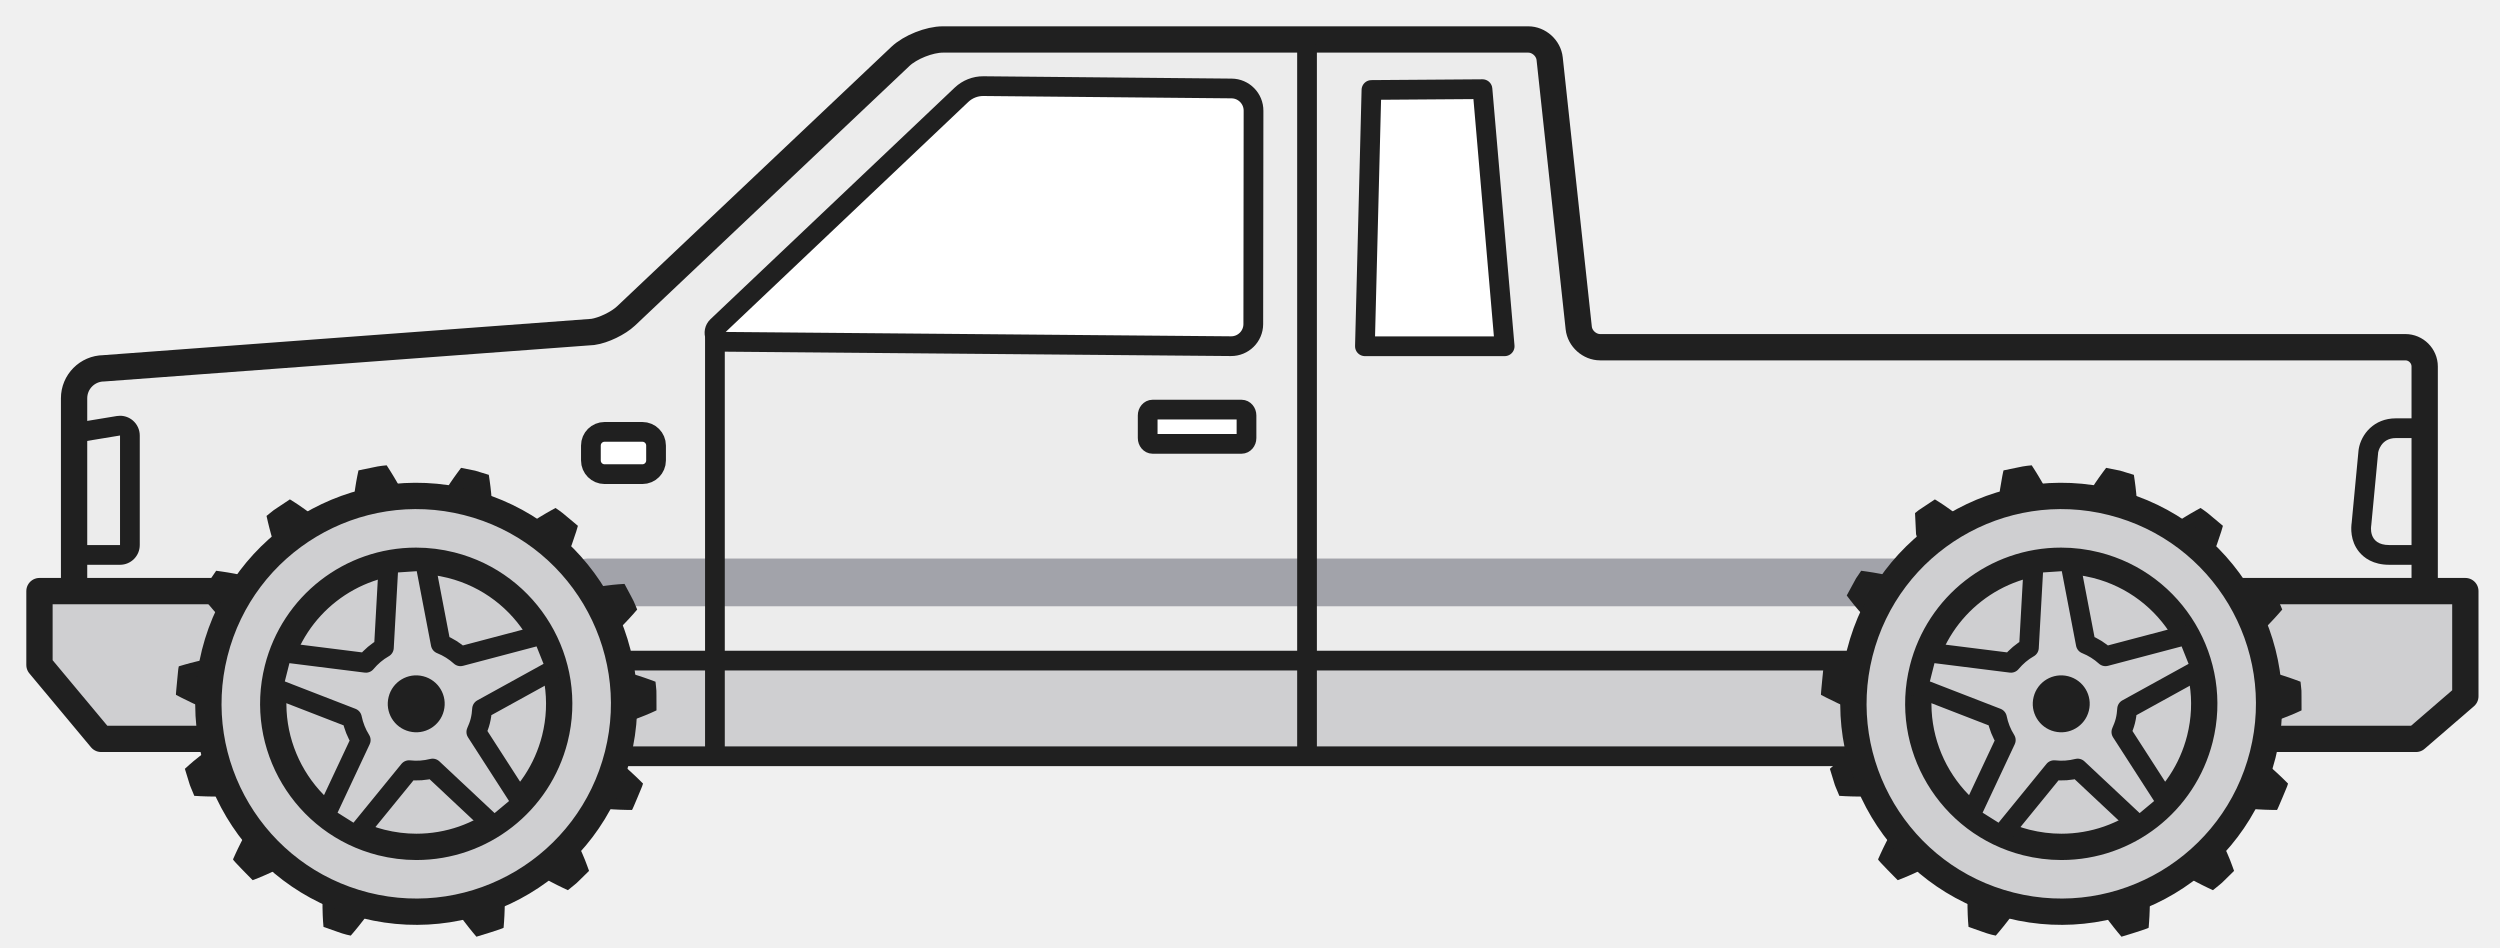
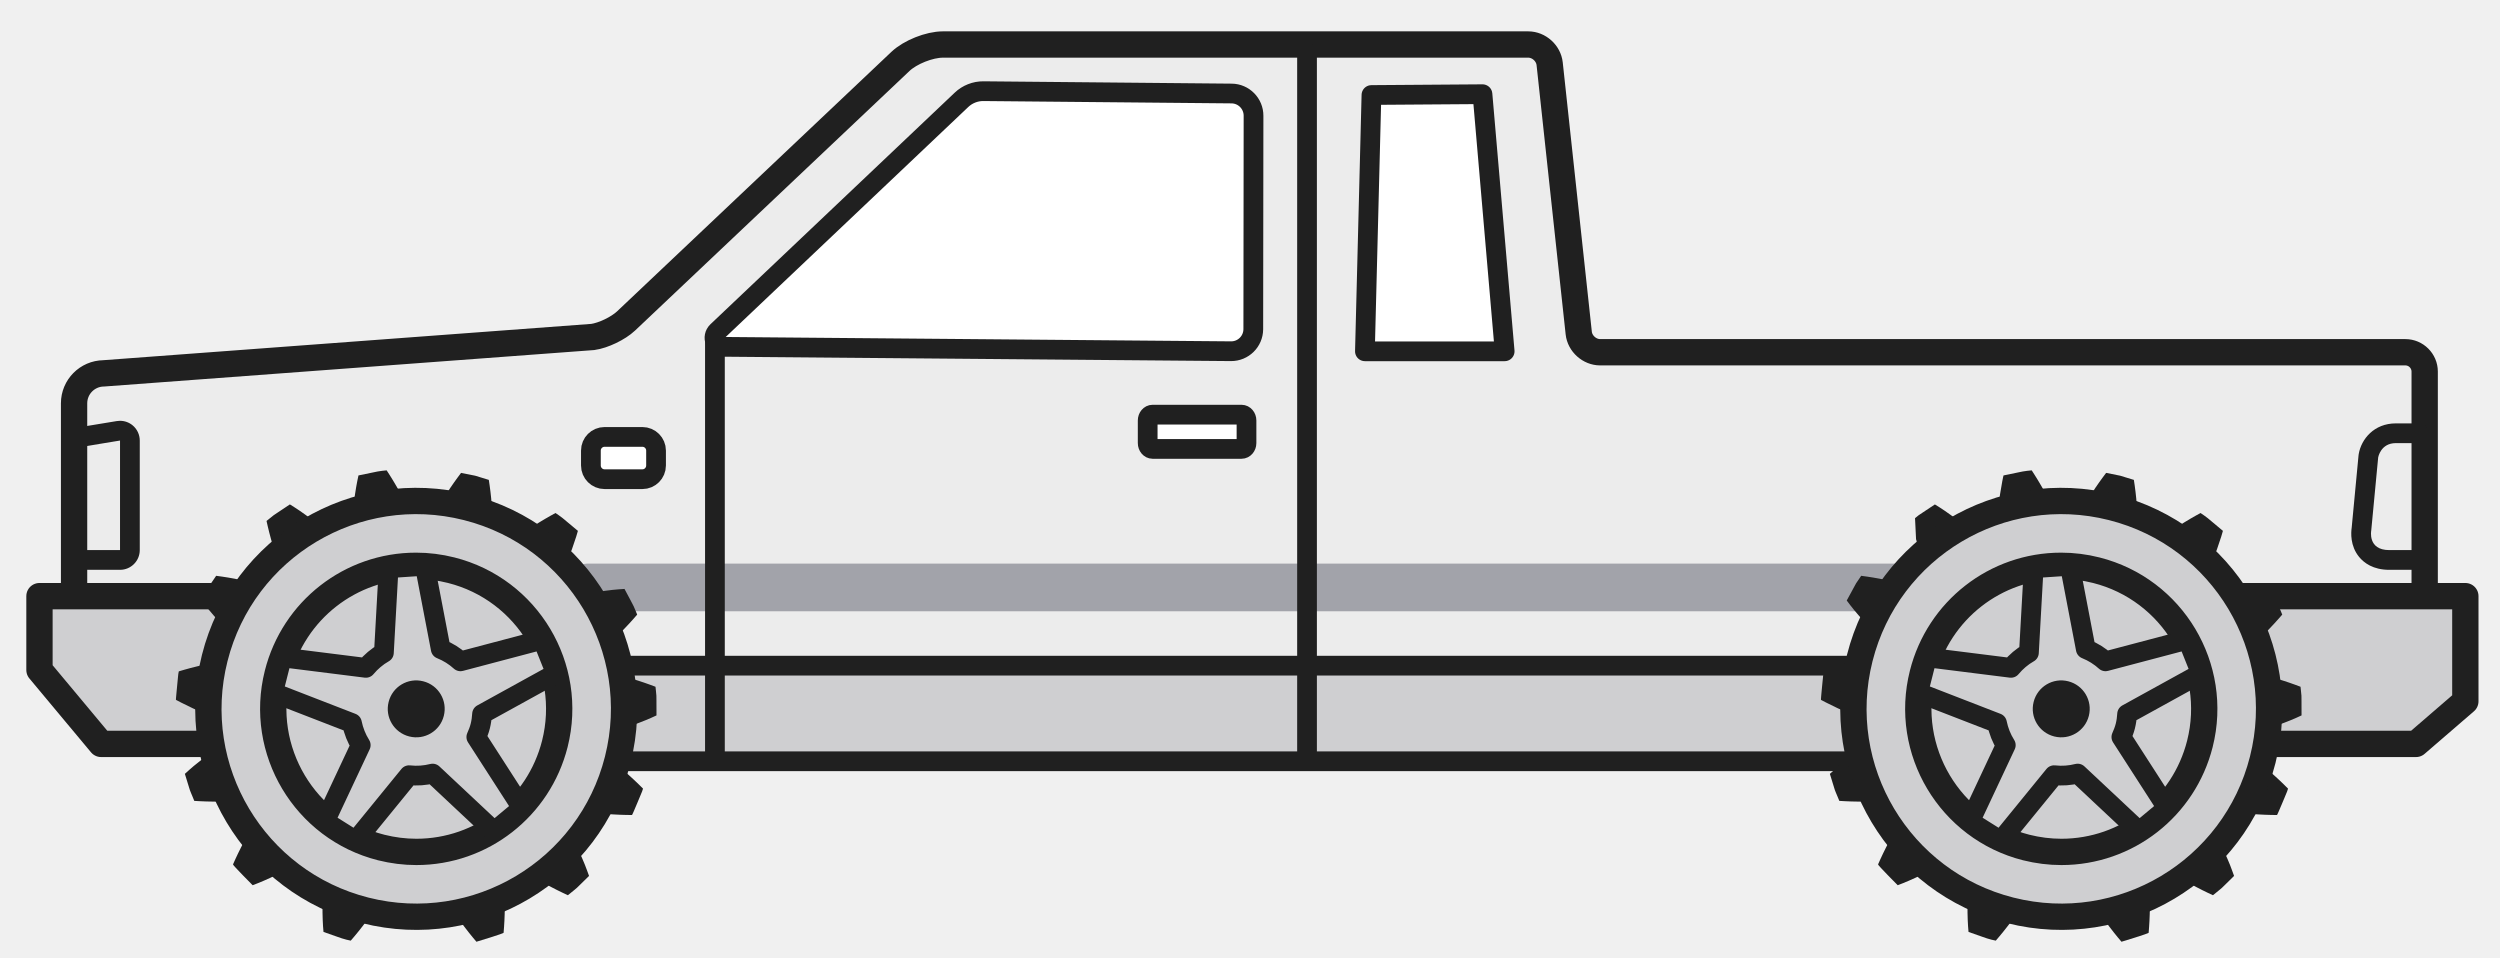
- <svg xmlns="http://www.w3.org/2000/svg" width="95px" height="36px" viewBox="0 0 95 36" version="1.1">
+ <svg xmlns="http://www.w3.org/2000/svg" width="94px" height="36px" viewBox="0 0 95 36" version="1.1">
  <g id="Page-1" stroke="none" stroke-width="1" fill="none" fill-rule="evenodd">
    <g id="Car-Model-Icons---Greyscale" transform="translate(-268, -109)">
      <g id="Group-131" transform="translate(269, 110)">
        <path d="M21.528,11.613 C21.928,11.557 22.496,11.283 22.789,11.006 L33.217,1.142 C33.591,0.789 34.317,0.5 34.831,0.5 L57.074,0.5 C57.478,0.5 57.844,0.829 57.887,1.231 L58.992,11.464 C59.035,11.865 59.401,12.194 59.805,12.194 L90.404,12.194 C90.807,12.194 91.138,12.525 91.138,12.928 L91.138,21.38 C91.138,21.784 91.255,22.115 91.396,22.115 L91.722,22.115 C92.049,22.115 92.351,21.694 92.351,21.967 C92.351,22.238 89.232,25.708 89.232,25.708 C88.962,26.009 88.41,26.255 88.006,26.255 L2.874,26.255 C2.469,26.255 2.096,25.927 2.044,25.526 L1.808,23.733 C1.756,23.332 1.758,22.676 1.815,22.277 L1.815,14.135 C1.815,13.511 2.317,13.004 2.941,12.996 L21.528,11.613 Z" id="Fill-1" fill="#ECECEC" />
        <path d="M21.528,11.613 C21.928,11.557 22.496,11.283 22.789,11.006 L33.217,1.142 C33.591,0.789 34.317,0.5 34.831,0.5 L57.074,0.5 C57.478,0.5 57.844,0.829 57.887,1.231 L58.992,11.464 C59.035,11.865 59.401,12.194 59.805,12.194 L90.404,12.194 C90.807,12.194 91.138,12.525 91.138,12.928 L91.138,21.38 C91.138,21.784 91.255,22.115 91.396,22.115 L91.722,22.115 C92.049,22.115 92.351,21.694 92.351,21.967 C92.351,22.238 89.232,25.708 89.232,25.708 C88.962,26.009 88.41,26.255 88.006,26.255 L2.874,26.255 C2.469,26.255 2.096,25.927 2.044,25.526 L1.808,23.733 C1.756,23.332 1.758,22.676 1.815,22.277 L1.815,14.135 C1.815,13.511 2.317,13.004 2.941,12.996 L21.528,11.613 Z" id="Stroke-3" stroke="#202020" />
        <polygon id="Fill-5" fill="#E5E53C" points="69.319 24.736 25.844 24.736 20.119 26.181 71.108 26.181" />
        <path d="M20.817,21.542 C20.817,21.814 21.04,22.037 21.312,22.037 L73.916,22.037 C74.188,22.037 74.412,21.814 74.412,21.542 L74.412,20.721 C74.412,20.448 74.188,20.225 73.916,20.225 L21.312,20.225 C21.04,20.225 20.817,20.448 20.817,20.721 L20.817,21.542 Z" id="Fill-9" fill="#A2A3AA" />
        <polygon id="Fill-11" fill="#CFCFD1" points="16.602 27.737 76.683 27.737 76.355 24.103 17.044 24.103" />
        <polygon id="Stroke-13" stroke="#202020" stroke-width="0.75" stroke-linecap="round" stroke-linejoin="round" points="16.602 27.737 76.683 27.737 76.355 24.103 17.044 24.103" />
        <polygon id="Fill-15" fill="#CFCFD1" points="75.977 27.077 90.808 27.077 92.683 25.459 92.683 21.462 75.648 21.462" />
        <polygon id="Stroke-17" stroke="#202020" stroke-linecap="round" stroke-linejoin="round" points="75.977 27.077 90.808 27.077 92.683 25.459 92.683 21.462 75.648 21.462" />
        <polygon id="Fill-19" fill="#CFCFD1" points="20.341 21.462 0.5 21.462 0.5 24.269 2.843 27.077 19.899 27.077" />
        <polygon id="Stroke-21" stroke="#202020" stroke-linecap="round" stroke-linejoin="round" points="20.341 21.462 0.5 21.462 0.5 24.269 2.843 27.077 19.899 27.077" />
        <path d="M3.561,14.799 C3.52,14.799 3.479,14.802 3.439,14.809 L1.996,15.047 C1.634,15.107 1.368,15.42 1.368,15.787 L1.368,19.712 C1.368,20.126 1.704,20.462 2.118,20.462 L3.561,20.462 C3.975,20.462 4.311,20.126 4.311,19.712 L4.311,15.549 C4.311,15.329 4.214,15.12 4.046,14.977 C3.91,14.861 3.737,14.799 3.561,14.799 M3.561,15.549 L3.561,19.712 L2.118,19.712 L2.118,15.787 L3.561,15.549" id="Fill-23" fill="#202020" />
        <path d="M11.264,32.797 C11.264,32.797 11.379,32.852 11.551,32.932 C11.722,33.02 11.969,33.084 12.207,33.175 C12.444,33.273 12.698,33.307 12.882,33.359 C13.067,33.404 13.191,33.434 13.191,33.434 C13.191,33.434 12.998,33.721 12.782,33.999 C12.568,34.279 12.329,34.553 12.329,34.553 C12.329,34.553 12.263,34.538 12.164,34.516 C12.064,34.495 11.936,34.447 11.808,34.403 C11.55,34.313 11.293,34.222 11.293,34.222 C11.293,34.222 11.286,34.133 11.275,34.002 C11.266,33.87 11.259,33.684 11.256,33.507 C11.248,33.147 11.264,32.797 11.264,32.797" id="Fill-25" fill="#202020" />
        <path d="M8.493,30.394 C8.493,30.394 8.573,30.493 8.694,30.642 C8.815,30.788 8.966,30.995 9.153,31.168 C9.333,31.347 9.503,31.539 9.657,31.653 C9.804,31.775 9.9,31.857 9.9,31.857 C9.9,31.857 9.594,32.019 9.267,32.168 C9.104,32.243 8.938,32.314 8.811,32.365 C8.684,32.417 8.601,32.447 8.601,32.447 C8.601,32.447 7.832,31.676 7.854,31.656 C7.854,31.656 7.999,31.322 8.16,31.008 C8.319,30.691 8.493,30.394 8.493,30.394" id="Fill-27" fill="#202020" />
        <path d="M7.139,27.33 C7.139,27.33 7.165,27.455 7.202,27.642 C7.251,27.827 7.332,28.068 7.405,28.311 C7.484,28.553 7.596,28.783 7.664,28.961 C7.701,29.049 7.731,29.123 7.76,29.171 C7.786,29.22 7.801,29.248 7.801,29.248 C7.801,29.248 7.712,29.253 7.579,29.261 C7.443,29.267 7.268,29.271 7.094,29.269 C6.743,29.267 6.383,29.242 6.383,29.242 C6.383,29.242 6.357,29.178 6.318,29.084 C6.282,28.989 6.22,28.867 6.185,28.735 C6.105,28.475 6.025,28.215 6.025,28.215 C6.025,28.215 6.091,28.155 6.19,28.066 C6.288,27.978 6.422,27.864 6.567,27.753 C6.85,27.529 7.139,27.33 7.139,27.33" id="Fill-29" fill="#202020" />
        <path d="M7.178,23.983 C7.178,23.983 7.154,24.108 7.116,24.296 C7.097,24.389 7.074,24.498 7.051,24.616 C7.04,24.733 7.028,24.86 7.016,24.988 C7.004,25.113 6.991,25.241 6.981,25.36 C6.972,25.479 6.979,25.59 6.979,25.684 L6.979,26.003 C6.979,26.003 6.657,25.877 6.332,25.726 C6.009,25.576 5.686,25.404 5.686,25.404 C5.686,25.404 5.684,25.335 5.697,25.233 C5.705,25.131 5.718,24.997 5.732,24.86 C5.744,24.726 5.758,24.59 5.768,24.488 C5.771,24.438 5.78,24.395 5.785,24.366 C5.791,24.337 5.795,24.32 5.795,24.32 C5.795,24.32 6.145,24.212 6.491,24.13 C6.836,24.044 7.178,23.983 7.178,23.983" id="Fill-31" fill="#202020" />
        <path d="M8.605,20.954 C8.605,20.954 8.584,20.978 8.549,21.021 C8.517,21.067 8.473,21.133 8.419,21.212 C8.366,21.291 8.303,21.383 8.236,21.481 C8.167,21.578 8.096,21.684 8.041,21.799 C7.922,22.024 7.788,22.241 7.714,22.416 C7.64,22.593 7.59,22.71 7.59,22.71 C7.59,22.71 7.345,22.459 7.111,22.186 C6.87,21.912 6.664,21.628 6.664,21.628 C6.664,21.628 6.793,21.389 6.924,21.15 C6.957,21.09 6.99,21.03 7.02,20.974 C7.056,20.921 7.089,20.872 7.118,20.83 C7.175,20.746 7.214,20.689 7.214,20.689 C7.214,20.689 7.574,20.734 7.919,20.8 C8.091,20.832 8.262,20.87 8.389,20.898 C8.518,20.932 8.605,20.954 8.605,20.954" id="Fill-33" fill="#202020" />
        <path d="M11.175,18.806 C11.175,18.806 11.062,18.866 10.894,18.956 C10.724,19.041 10.52,19.198 10.305,19.334 C10.196,19.399 10.096,19.479 10.005,19.556 C9.912,19.632 9.825,19.702 9.752,19.762 C9.678,19.823 9.616,19.872 9.573,19.908 C9.533,19.946 9.511,19.969 9.511,19.969 C9.511,19.969 9.482,19.885 9.438,19.759 C9.396,19.633 9.347,19.468 9.299,19.298 C9.204,18.959 9.128,18.605 9.128,18.605 C9.128,18.605 9.182,18.562 9.261,18.498 C9.3,18.466 9.347,18.429 9.397,18.389 C9.449,18.353 9.506,18.315 9.562,18.278 C9.788,18.127 10.016,17.976 10.016,17.976 C10.016,17.976 10.318,18.159 10.612,18.374 C10.904,18.584 11.175,18.806 11.175,18.806" id="Fill-35" fill="#202020" />
        <path d="M14.399,17.907 C14.399,17.907 14.273,17.92 14.083,17.939 C13.894,17.964 13.638,17.971 13.391,18.035 C13.143,18.091 12.889,18.124 12.71,18.192 C12.527,18.248 12.406,18.285 12.406,18.285 C12.406,18.285 12.437,17.938 12.492,17.584 C12.518,17.407 12.549,17.228 12.576,17.094 C12.601,16.958 12.622,16.875 12.622,16.875 C12.622,16.875 12.888,16.821 13.155,16.765 C13.42,16.701 13.693,16.682 13.693,16.682 C13.693,16.682 13.893,16.985 14.069,17.292 C14.247,17.598 14.399,17.907 14.399,17.907" id="Fill-37" fill="#202020" />
        <path d="M17.704,18.457 C17.704,18.457 17.675,18.445 17.624,18.423 C17.572,18.401 17.501,18.368 17.407,18.343 C17.225,18.287 16.981,18.212 16.738,18.138 C16.489,18.087 16.239,18.038 16.052,18 C15.958,17.978 15.879,17.973 15.823,17.968 C15.768,17.963 15.736,17.959 15.736,17.959 C15.736,17.959 15.781,17.883 15.848,17.768 C15.916,17.654 16.011,17.496 16.108,17.353 C16.303,17.063 16.521,16.778 16.521,16.778 L17.055,16.885 C17.315,16.964 17.575,17.044 17.575,17.044 C17.575,17.044 17.632,17.399 17.665,17.747 C17.683,17.917 17.691,18.103 17.697,18.235 C17.702,18.368 17.704,18.457 17.704,18.457" id="Fill-39" fill="#202020" />
        <path d="M20.48,20.325 C20.48,20.325 20.391,20.234 20.257,20.098 C20.131,19.953 19.923,19.804 19.732,19.637 C19.544,19.464 19.323,19.335 19.168,19.224 C19.01,19.117 18.905,19.046 18.905,19.046 C18.905,19.046 19.186,18.846 19.488,18.661 C19.789,18.475 20.109,18.303 20.109,18.303 C20.109,18.303 20.339,18.45 20.542,18.632 C20.751,18.806 20.96,18.981 20.96,18.981 C20.96,18.981 20.938,19.064 20.897,19.196 C20.856,19.326 20.799,19.498 20.738,19.667 C20.618,20.005 20.48,20.325 20.48,20.325" id="Fill-41" fill="#202020" />
        <path d="M22.229,23.182 C22.229,23.182 22.22,23.151 22.204,23.098 C22.184,23.045 22.152,22.973 22.116,22.885 C22.079,22.797 22.037,22.694 21.99,22.584 C21.946,22.473 21.897,22.355 21.833,22.245 C21.708,22.023 21.602,21.79 21.494,21.633 C21.388,21.474 21.317,21.368 21.317,21.368 C21.317,21.368 21.662,21.301 22.019,21.256 C22.377,21.205 22.731,21.188 22.731,21.188 C22.731,21.188 22.86,21.428 22.987,21.668 C23.055,21.787 23.111,21.911 23.148,22.006 C23.187,22.1 23.213,22.163 23.213,22.163 C23.213,22.163 22.979,22.439 22.734,22.691 C22.612,22.819 22.49,22.941 22.394,23.031 C22.295,23.121 22.229,23.182 22.229,23.182" id="Fill-43" fill="#202020" />
        <path d="M22.617,26.505 C22.617,26.505 22.63,26.379 22.648,26.19 C22.668,25.999 22.65,25.744 22.654,25.49 C22.66,25.363 22.648,25.236 22.634,25.117 C22.621,24.999 22.609,24.889 22.599,24.794 C22.59,24.699 22.582,24.62 22.576,24.565 C22.565,24.51 22.559,24.479 22.559,24.479 C22.559,24.479 22.646,24.5 22.776,24.533 C22.9,24.567 23.068,24.615 23.235,24.669 C23.571,24.775 23.909,24.905 23.909,24.905 C23.909,24.905 23.916,24.974 23.927,25.075 C23.931,25.126 23.937,25.186 23.943,25.248 C23.944,25.313 23.944,25.381 23.945,25.448 C23.946,25.721 23.947,25.994 23.947,25.994 C23.947,25.994 23.631,26.146 23.288,26.273 C22.952,26.401 22.617,26.505 22.617,26.505" id="Fill-45" fill="#202020" />
        <path d="M21.594,29.694 C21.594,29.694 21.654,29.582 21.744,29.415 C21.789,29.331 21.848,29.235 21.899,29.128 C21.945,29.017 21.993,28.899 22.043,28.782 C22.092,28.666 22.143,28.549 22.189,28.439 C22.224,28.323 22.256,28.218 22.283,28.127 C22.34,27.944 22.377,27.822 22.377,27.822 C22.377,27.822 22.649,28.038 22.912,28.277 C23.178,28.515 23.435,28.776 23.435,28.776 C23.435,28.776 23.429,28.793 23.42,28.82 C23.412,28.849 23.4,28.89 23.378,28.936 C23.339,29.03 23.286,29.155 23.234,29.282 C23.18,29.407 23.127,29.532 23.088,29.627 C23.051,29.721 23.016,29.779 23.016,29.779 C23.016,29.779 22.649,29.779 22.294,29.756 C21.937,29.736 21.594,29.694 21.594,29.694" id="Fill-47" fill="#202020" />
        <path d="M19.329,32.159 C19.329,32.159 19.355,32.142 19.401,32.111 C19.45,32.083 19.512,32.033 19.586,31.972 C19.73,31.847 19.938,31.698 20.122,31.524 C20.302,31.344 20.487,31.169 20.619,31.031 C20.741,30.883 20.821,30.785 20.821,30.785 C20.821,30.785 20.981,31.098 21.125,31.43 C21.199,31.597 21.263,31.761 21.308,31.885 C21.352,32.01 21.384,32.094 21.384,32.094 L20.995,32.475 C20.901,32.575 20.789,32.653 20.712,32.72 C20.633,32.784 20.58,32.827 20.58,32.827 C20.58,32.827 20.251,32.678 19.941,32.513 C19.787,32.432 19.635,32.347 19.518,32.276 C19.405,32.206 19.329,32.159 19.329,32.159" id="Fill-49" fill="#202020" />
        <path d="M16.241,33.457 L16.553,33.394 C16.743,33.367 16.983,33.278 17.226,33.207 C17.474,33.143 17.704,33.033 17.882,32.961 C18.058,32.888 18.176,32.839 18.176,32.839 C18.176,32.839 18.187,33.183 18.178,33.537 C18.169,33.89 18.137,34.252 18.137,34.252 C18.148,34.282 17.104,34.595 17.104,34.595 C17.104,34.595 17.046,34.529 16.959,34.422 C16.872,34.317 16.759,34.175 16.651,34.032 C16.433,33.747 16.241,33.457 16.241,33.457" id="Fill-51" fill="#202020" />
        <path d="M12.883,33.403 C8.655,32.335 6.093,28.041 7.16,23.812 C8.228,19.583 12.521,17.02 16.749,18.087 C20.979,19.155 23.54,23.449 22.474,27.678 C21.405,31.907 17.112,34.471 12.883,33.403" id="Fill-53" fill="#CFCFD1" />
        <path d="M12.883,33.403 C8.655,32.335 6.093,28.041 7.16,23.812 C8.228,19.583 12.521,17.02 16.749,18.087 C20.979,19.155 23.54,23.449 22.474,27.678 C21.405,31.907 17.112,34.471 12.883,33.403 Z" id="Stroke-55" stroke="#202020" stroke-linecap="round" stroke-linejoin="round" />
        <path d="M14.822,31.181 C17.309,31.181 19.473,29.492 20.084,27.075 C20.817,24.169 19.051,21.209 16.145,20.476 C15.707,20.365 15.258,20.309 14.81,20.309 C12.323,20.309 10.159,21.997 9.549,24.415 C8.816,27.32 10.582,30.28 13.486,31.014 C13.926,31.124 14.375,31.181 14.821,31.181 L14.822,31.181 Z" id="Fill-57" fill="#CFCFD1" />
        <path d="M14.822,31.181 C17.309,31.181 19.473,29.492 20.084,27.075 C20.817,24.169 19.051,21.209 16.145,20.476 C15.707,20.365 15.258,20.309 14.81,20.309 C12.323,20.309 10.159,21.997 9.549,24.415 C8.816,27.32 10.582,30.28 13.486,31.014 C13.926,31.124 14.375,31.181 14.821,31.181 L14.822,31.181 Z" id="Stroke-59" stroke="#202020" stroke-linecap="round" stroke-linejoin="round" />
        <path d="M17.25,26.401 C17.289,26.248 17.309,26.094 17.318,25.943 L20.126,24.395 L19.614,23.116 L16.498,23.939 C16.281,23.743 16.031,23.584 15.748,23.471 L15.142,20.309 L13.767,20.401 L13.588,23.612 C13.328,23.759 13.099,23.955 12.904,24.187 L9.716,23.787 L9.378,25.124 L12.374,26.285 C12.436,26.585 12.547,26.868 12.708,27.123 L11.347,30.023 L12.514,30.756 L14.545,28.266 C14.852,28.301 15.152,28.277 15.439,28.204 L17.78,30.398 L18.839,29.515 L17.1,26.816 C17.159,26.683 17.214,26.547 17.25,26.401" id="Fill-61" fill="#CFCFD1" />
        <path d="M17.25,26.401 C17.289,26.248 17.309,26.094 17.318,25.943 L20.126,24.395 L19.614,23.116 L16.498,23.939 C16.281,23.743 16.031,23.584 15.748,23.471 L15.142,20.309 L13.767,20.401 L13.588,23.612 C13.328,23.759 13.099,23.955 12.904,24.187 L9.716,23.787 L9.378,25.124 L12.374,26.285 C12.436,26.585 12.547,26.868 12.708,27.123 L11.347,30.023 L12.514,30.756 L14.545,28.266 C14.852,28.301 15.152,28.277 15.439,28.204 L17.78,30.398 L18.839,29.515 L17.1,26.816 C17.159,26.683 17.214,26.547 17.25,26.401 Z" id="Stroke-63" stroke="#202020" stroke-width="0.75" stroke-linecap="round" stroke-linejoin="round" />
        <path d="M14.552,26.794 C13.972,26.648 13.621,26.061 13.768,25.482 C13.913,24.901 14.501,24.55 15.081,24.697 C15.661,24.843 16.012,25.431 15.865,26.011 C15.72,26.59 15.131,26.941 14.552,26.794" id="Fill-65" fill="#202020" />
        <path d="M73.774,32.797 C73.774,32.797 73.889,32.852 74.062,32.932 C74.232,33.02 74.48,33.084 74.717,33.175 C74.954,33.273 75.209,33.307 75.392,33.359 C75.578,33.404 75.702,33.434 75.702,33.434 C75.702,33.434 75.509,33.721 75.293,33.999 C75.079,34.279 74.84,34.553 74.84,34.553 C74.84,34.553 74.774,34.538 74.674,34.516 C74.575,34.495 74.447,34.447 74.318,34.403 C74.061,34.313 73.804,34.222 73.804,34.222 C73.804,34.222 73.796,34.133 73.786,34.002 C73.776,33.87 73.77,33.684 73.766,33.507 C73.759,33.147 73.774,32.797 73.774,32.797" id="Fill-67" fill="#202020" />
        <path d="M71.005,30.394 C71.005,30.394 71.085,30.493 71.205,30.642 C71.327,30.788 71.478,30.995 71.665,31.168 C71.845,31.347 72.015,31.539 72.168,31.653 C72.315,31.775 72.412,31.857 72.412,31.857 C72.412,31.857 72.106,32.019 71.778,32.168 C71.616,32.243 71.45,32.314 71.323,32.365 C71.196,32.417 71.113,32.447 71.113,32.447 C71.113,32.447 70.344,31.676 70.366,31.656 C70.366,31.656 70.511,31.322 70.671,31.008 C70.83,30.691 71.005,30.394 71.005,30.394" id="Fill-69" fill="#202020" />
        <path d="M69.65,27.33 C69.65,27.33 69.675,27.455 69.713,27.642 C69.761,27.827 69.843,28.068 69.916,28.311 C69.995,28.553 70.107,28.783 70.175,28.961 C70.212,29.049 70.242,29.123 70.27,29.171 C70.296,29.22 70.312,29.248 70.312,29.248 C70.312,29.248 70.223,29.253 70.089,29.261 C69.954,29.267 69.779,29.271 69.604,29.269 C69.254,29.267 68.894,29.242 68.894,29.242 C68.894,29.242 68.868,29.178 68.829,29.084 C68.792,28.989 68.73,28.867 68.695,28.735 C68.615,28.475 68.535,28.215 68.535,28.215 L68.701,28.066 C68.799,27.978 68.933,27.864 69.078,27.753 C69.361,27.529 69.65,27.33 69.65,27.33" id="Fill-71" fill="#202020" />
        <path d="M69.688,23.983 C69.688,23.983 69.664,24.108 69.626,24.296 C69.608,24.389 69.585,24.498 69.562,24.616 C69.55,24.733 69.539,24.86 69.527,24.988 C69.514,25.113 69.502,25.241 69.491,25.36 C69.483,25.479 69.49,25.59 69.489,25.684 C69.49,25.875 69.49,26.003 69.49,26.003 C69.49,26.003 69.167,25.877 68.843,25.726 C68.52,25.576 68.197,25.404 68.197,25.404 C68.197,25.404 68.195,25.335 68.207,25.233 C68.216,25.131 68.229,24.997 68.242,24.86 C68.255,24.726 68.268,24.59 68.279,24.488 C68.282,24.438 68.291,24.395 68.296,24.366 C68.302,24.337 68.305,24.32 68.305,24.32 C68.305,24.32 68.656,24.212 69.001,24.13 C69.347,24.044 69.688,23.983 69.688,23.983" id="Fill-73" fill="#202020" />
        <path d="M71.117,20.954 C71.117,20.954 71.096,20.978 71.06,21.021 C71.029,21.067 70.985,21.133 70.931,21.212 C70.878,21.291 70.815,21.383 70.748,21.481 C70.679,21.578 70.608,21.684 70.552,21.799 C70.434,22.024 70.3,22.241 70.225,22.416 C70.151,22.593 70.102,22.71 70.102,22.71 C70.102,22.71 69.857,22.459 69.623,22.186 C69.382,21.912 69.176,21.628 69.176,21.628 C69.176,21.628 69.305,21.389 69.436,21.15 C69.469,21.09 69.501,21.03 69.532,20.974 C69.567,20.921 69.601,20.872 69.63,20.83 C69.687,20.746 69.725,20.689 69.725,20.689 C69.725,20.689 70.086,20.734 70.43,20.8 C70.603,20.832 70.774,20.87 70.901,20.898 C71.03,20.932 71.117,20.954 71.117,20.954" id="Fill-75" fill="#202020" />
        <path d="M71.771,18.498 C71.811,18.466 71.858,18.429 71.907,18.389 C71.959,18.353 72.016,18.315 72.073,18.278 C72.299,18.127 72.526,17.977 72.526,17.977 C72.526,17.977 72.829,18.159 73.122,18.374 C73.415,18.584 73.685,18.806 73.685,18.806 C73.685,18.806 73.573,18.866 73.404,18.956 C73.234,19.041 73.031,19.198 72.816,19.334 C72.707,19.399 72.607,19.479 72.516,19.556 C72.423,19.632 72.336,19.702 72.263,19.762 C72.189,19.823 72.127,19.873 72.084,19.908 C72.044,19.946 72.022,19.969 72.022,19.969 C72.022,19.969 71.993,19.885 71.949,19.759 C71.907,19.633 71.858,19.468 71.81,19.298" id="Fill-77" fill="#202020" />
        <path d="M76.911,17.907 C76.911,17.907 76.784,17.92 76.595,17.939 C76.406,17.964 76.15,17.971 75.903,18.035 C75.654,18.091 75.401,18.124 75.222,18.192 C75.039,18.248 74.918,18.285 74.918,18.285 C74.918,18.285 74.948,17.938 75.003,17.584 C75.03,17.407 75.061,17.228 75.087,17.094 C75.112,16.958 75.134,16.875 75.134,16.875 C75.134,16.875 75.4,16.821 75.667,16.765 C75.932,16.701 76.205,16.682 76.205,16.682 C76.205,16.682 76.405,16.985 76.58,17.292 C76.759,17.598 76.911,17.907 76.911,17.907" id="Fill-79" fill="#202020" />
        <path d="M80.216,18.457 C80.216,18.457 80.187,18.445 80.136,18.423 C80.084,18.401 80.012,18.368 79.919,18.343 C79.737,18.287 79.493,18.212 79.25,18.138 C79,18.087 78.75,18.038 78.563,18 C78.47,17.978 78.391,17.973 78.335,17.968 C78.279,17.963 78.248,17.959 78.248,17.959 C78.248,17.959 78.293,17.883 78.36,17.768 C78.428,17.654 78.523,17.496 78.62,17.353 C78.815,17.063 79.033,16.778 79.033,16.778 L79.567,16.885 C79.826,16.964 80.087,17.044 80.087,17.044 C80.087,17.044 80.144,17.399 80.177,17.747 C80.195,17.917 80.202,18.103 80.209,18.235 C80.213,18.368 80.216,18.457 80.216,18.457" id="Fill-81" fill="#202020" />
        <path d="M82.992,20.325 C82.992,20.325 82.902,20.234 82.769,20.098 C82.643,19.953 82.435,19.804 82.244,19.637 C82.055,19.464 81.835,19.335 81.68,19.224 C81.522,19.117 81.417,19.046 81.417,19.046 C81.417,19.046 81.698,18.846 82,18.661 C82.301,18.475 82.62,18.303 82.62,18.303 C82.62,18.303 82.851,18.45 83.054,18.632 C83.263,18.806 83.471,18.981 83.471,18.981 C83.471,18.981 83.45,19.064 83.408,19.196 C83.367,19.326 83.31,19.498 83.25,19.667 C83.13,20.005 82.992,20.325 82.992,20.325" id="Fill-83" fill="#202020" />
        <path d="M84.741,23.182 C84.741,23.182 84.731,23.151 84.716,23.098 C84.696,23.045 84.663,22.973 84.628,22.885 C84.591,22.797 84.548,22.694 84.502,22.584 C84.458,22.473 84.409,22.355 84.344,22.245 C84.22,22.023 84.114,21.79 84.006,21.633 C83.9,21.474 83.829,21.368 83.829,21.368 C83.829,21.368 84.173,21.301 84.53,21.256 C84.889,21.205 85.243,21.188 85.243,21.188 C85.243,21.188 85.371,21.428 85.499,21.668 C85.567,21.787 85.622,21.911 85.66,22.006 C85.699,22.1 85.725,22.163 85.725,22.163 C85.725,22.163 85.49,22.439 85.246,22.691 C85.124,22.819 85.002,22.941 84.906,23.031 C84.806,23.121 84.741,23.182 84.741,23.182" id="Fill-85" fill="#202020" />
        <path d="M85.129,26.505 C85.129,26.505 85.142,26.379 85.159,26.19 C85.179,25.999 85.162,25.744 85.166,25.49 C85.171,25.363 85.159,25.236 85.146,25.117 C85.132,24.999 85.12,24.889 85.111,24.794 C85.102,24.699 85.094,24.62 85.087,24.565 C85.077,24.51 85.071,24.479 85.071,24.479 C85.071,24.479 85.157,24.5 85.287,24.533 C85.412,24.567 85.579,24.615 85.747,24.669 C86.083,24.775 86.42,24.905 86.42,24.905 C86.42,24.905 86.428,24.974 86.438,25.075 C86.443,25.126 86.449,25.186 86.455,25.248 C86.456,25.313 86.456,25.381 86.457,25.448 C86.457,25.721 86.459,25.994 86.459,25.994 C86.459,25.994 86.143,26.146 85.8,26.273 C85.464,26.401 85.129,26.505 85.129,26.505" id="Fill-87" fill="#202020" />
        <path d="M84.104,29.694 C84.104,29.694 84.165,29.582 84.255,29.415 C84.3,29.331 84.359,29.235 84.41,29.128 C84.455,29.017 84.504,28.899 84.553,28.782 C84.603,28.666 84.653,28.549 84.7,28.439 C84.734,28.323 84.767,28.218 84.794,28.127 C84.851,27.944 84.888,27.822 84.888,27.822 C84.888,27.822 85.159,28.038 85.423,28.277 C85.689,28.515 85.945,28.776 85.945,28.776 C85.945,28.776 85.94,28.793 85.931,28.82 C85.923,28.849 85.91,28.89 85.889,28.936 C85.85,29.03 85.797,29.155 85.745,29.282 C85.691,29.407 85.638,29.532 85.598,29.627 C85.561,29.721 85.526,29.779 85.526,29.779 C85.526,29.779 85.16,29.779 84.804,29.756 C84.448,29.736 84.104,29.694 84.104,29.694" id="Fill-89" fill="#202020" />
        <path d="M81.84,32.159 C81.84,32.159 81.867,32.142 81.913,32.111 C81.961,32.083 82.024,32.033 82.097,31.972 C82.242,31.847 82.45,31.698 82.634,31.524 C82.814,31.344 82.999,31.169 83.13,31.031 C83.252,30.883 83.333,30.785 83.333,30.785 C83.333,30.785 83.493,31.098 83.637,31.43 C83.711,31.597 83.775,31.761 83.819,31.885 C83.864,32.01 83.895,32.094 83.895,32.094 C83.895,32.094 83.701,32.284 83.507,32.475 C83.413,32.575 83.301,32.653 83.224,32.72 C83.145,32.784 83.092,32.827 83.092,32.827 C83.092,32.827 82.763,32.678 82.453,32.513 C82.299,32.432 82.146,32.347 82.03,32.276 C81.916,32.206 81.84,32.159 81.84,32.159" id="Fill-91" fill="#202020" />
        <path d="M78.753,33.457 L79.065,33.394 C79.255,33.367 79.495,33.278 79.738,33.207 C79.985,33.143 80.216,33.033 80.393,32.961 C80.569,32.888 80.687,32.839 80.687,32.839 C80.687,32.839 80.699,33.183 80.69,33.537 C80.681,33.89 80.649,34.252 80.649,34.252 C80.659,34.282 79.616,34.595 79.616,34.595 C79.616,34.595 79.558,34.529 79.471,34.422 C79.384,34.317 79.271,34.175 79.163,34.032 C78.945,33.747 78.753,33.457 78.753,33.457" id="Fill-93" fill="#202020" />
        <path d="M75.394,33.403 C71.165,32.335 68.605,28.041 69.671,23.812 C70.74,19.583 75.032,17.02 79.26,18.087 C83.49,19.155 86.052,23.449 84.984,27.678 C83.916,31.907 79.624,34.471 75.394,33.403" id="Fill-95" fill="#CFCFD1" />
        <path d="M75.394,33.403 C71.165,32.335 68.605,28.041 69.671,23.812 C70.74,19.583 75.032,17.02 79.26,18.087 C83.49,19.155 86.052,23.449 84.984,27.678 C83.916,31.907 79.624,34.471 75.394,33.403 Z" id="Stroke-97" stroke="#202020" stroke-linecap="round" stroke-linejoin="round" />
        <path d="M77.333,31.181 C79.821,31.181 81.985,29.492 82.596,27.075 C83.329,24.169 81.562,21.209 78.657,20.476 C78.218,20.365 77.77,20.309 77.322,20.309 C74.835,20.309 72.671,21.997 72.061,24.415 C71.327,27.32 73.094,30.28 75.997,31.014 C76.437,31.124 76.886,31.181 77.333,31.181" id="Fill-99" fill="#CFCFD1" />
        <path d="M77.333,31.181 C79.821,31.181 81.985,29.492 82.596,27.075 C83.329,24.169 81.562,21.209 78.657,20.476 C78.218,20.365 77.77,20.309 77.322,20.309 C74.835,20.309 72.671,21.997 72.061,24.415 C71.327,27.32 73.094,30.28 75.997,31.014 C76.437,31.124 76.886,31.181 77.333,31.181 Z" id="Stroke-101" stroke="#202020" stroke-linecap="round" stroke-linejoin="round" />
        <path d="M79.762,26.401 C79.801,26.248 79.821,26.094 79.83,25.943 L82.638,24.395 L82.126,23.116 L79.009,23.939 C78.793,23.743 78.542,23.584 78.26,23.471 L77.654,20.309 L76.279,20.401 L76.099,23.612 C75.839,23.759 75.611,23.955 75.416,24.187 L72.228,23.787 L71.89,25.124 L74.886,26.285 C74.947,26.585 75.058,26.868 75.22,27.123 L73.859,30.023 L75.026,30.756 L77.056,28.266 C77.364,28.301 77.664,28.277 77.951,28.204 L80.292,30.398 L81.351,29.515 L79.612,26.816 C79.671,26.683 79.725,26.547 79.762,26.401" id="Fill-103" fill="#CFCFD1" />
        <path d="M79.762,26.401 C79.801,26.248 79.821,26.094 79.83,25.943 L82.638,24.395 L82.126,23.116 L79.009,23.939 C78.793,23.743 78.542,23.584 78.26,23.471 L77.654,20.309 L76.279,20.401 L76.099,23.612 C75.839,23.759 75.611,23.955 75.416,24.187 L72.228,23.787 L71.89,25.124 L74.886,26.285 C74.947,26.585 75.058,26.868 75.22,27.123 L73.859,30.023 L75.026,30.756 L77.056,28.266 C77.364,28.301 77.664,28.277 77.951,28.204 L80.292,30.398 L81.351,29.515 L79.612,26.816 C79.671,26.683 79.725,26.547 79.762,26.401 Z" id="Stroke-105" stroke="#202020" stroke-width="0.75" stroke-linecap="round" stroke-linejoin="round" />
        <path d="M77.062,26.794 C76.483,26.648 76.131,26.061 76.278,25.482 C76.424,24.901 77.012,24.55 77.592,24.697 C78.171,24.843 78.523,25.431 78.376,26.011 C78.23,26.59 77.642,26.941 77.062,26.794" id="Fill-107" fill="#202020" />
        <path d="M46.625,11.321 C46.621,11.785 46.242,12.159 45.777,12.155 L26.487,11.988 C26.183,11.986 26.035,11.613 26.256,11.401 L35.538,2.601 C35.76,2.39 36.062,2.27 36.369,2.273 L45.799,2.362 C46.264,2.366 46.637,2.746 46.634,3.211 L46.625,11.321 Z" id="Fill-109" fill="#FFFFFF" />
        <path d="M46.625,11.321 C46.621,11.785 46.242,12.159 45.777,12.155 L26.487,11.988 C26.183,11.986 26.035,11.613 26.256,11.401 L35.538,2.601 C35.76,2.39 36.062,2.27 36.369,2.273 L45.799,2.362 C46.264,2.366 46.637,2.746 46.634,3.211 L46.625,11.321 Z" id="Stroke-111" stroke="#202020" stroke-width="0.75" stroke-linecap="round" stroke-linejoin="round" />
        <polygon id="Fill-113" fill="#FFFFFF" points="51.115 2.419 55.334 2.388 56.177 12.158 50.867 12.158" />
        <polygon id="Stroke-115" stroke="#202020" stroke-width="0.75" stroke-linecap="round" stroke-linejoin="round" points="51.115 2.419 55.334 2.388 56.177 12.158 50.867 12.158" />
        <path d="M42.612,15.645 C42.612,15.767 42.696,15.867 42.799,15.867 L46.178,15.867 C46.282,15.867 46.367,15.767 46.367,15.645 L46.367,14.787 C46.367,14.665 46.282,14.565 46.178,14.565 L42.799,14.565 C42.696,14.565 42.612,14.665 42.612,14.787 L42.612,15.645 Z" id="Fill-117" fill="#FFFFFF" />
        <path d="M42.612,15.645 C42.612,15.767 42.696,15.867 42.799,15.867 L46.178,15.867 C46.282,15.867 46.367,15.767 46.367,15.645 L46.367,14.787 C46.367,14.665 46.282,14.565 46.178,14.565 L42.799,14.565 C42.696,14.565 42.612,14.665 42.612,14.787 L42.612,15.645 Z" id="Stroke-119" stroke="#202020" stroke-width="0.75" stroke-linecap="round" stroke-linejoin="round" />
        <path d="M21.974,17.018 L23.411,17.018 C23.697,17.018 23.93,16.785 23.93,16.498 L23.93,15.93 C23.93,15.644 23.697,15.411 23.411,15.411 L21.974,15.411 C21.687,15.411 21.454,15.644 21.454,15.93 L21.454,16.498 C21.454,16.785 21.687,17.018 21.974,17.018" id="Fill-121" fill="#FFFFFF" />
        <path d="M21.974,17.018 L23.411,17.018 C23.697,17.018 23.93,16.785 23.93,16.498 L23.93,15.93 C23.93,15.644 23.697,15.411 23.411,15.411 L21.974,15.411 C21.687,15.411 21.454,15.644 21.454,15.93 L21.454,16.498 C21.454,16.785 21.687,17.018 21.974,17.018 Z" id="Stroke-123" stroke="#202020" stroke-width="0.75" stroke-linecap="round" stroke-linejoin="round" />
        <path d="M90.786,14.897 L90.041,14.897 C89.211,14.897 88.728,15.499 88.632,16.059 C88.629,16.078 88.626,16.097 88.624,16.116 L88.364,18.862 C88.337,19.045 88.301,19.551 88.647,19.973 C88.83,20.196 89.177,20.462 89.792,20.462 L90.786,20.462 C91.2,20.462 91.536,20.126 91.536,19.712 L91.536,15.647 C91.536,15.233 91.2,14.897 90.786,14.897 M90.786,15.647 L90.786,19.712 L89.792,19.712 C88.957,19.712 89.108,18.959 89.108,18.959 L89.371,16.187 C89.371,16.187 89.465,15.647 90.041,15.647 L90.786,15.647" id="Fill-125" fill="#202020" />
        <path d="M48.667,27.617 L48.667,0.836" id="Stroke-127" stroke="#202020" stroke-width="0.75" stroke-linecap="round" stroke-linejoin="round" />
        <path d="M26.167,27.617 L26.167,11.867" id="Stroke-129" stroke="#202020" stroke-width="0.75" stroke-linecap="round" stroke-linejoin="round" />
      </g>
    </g>
  </g>
</svg>
